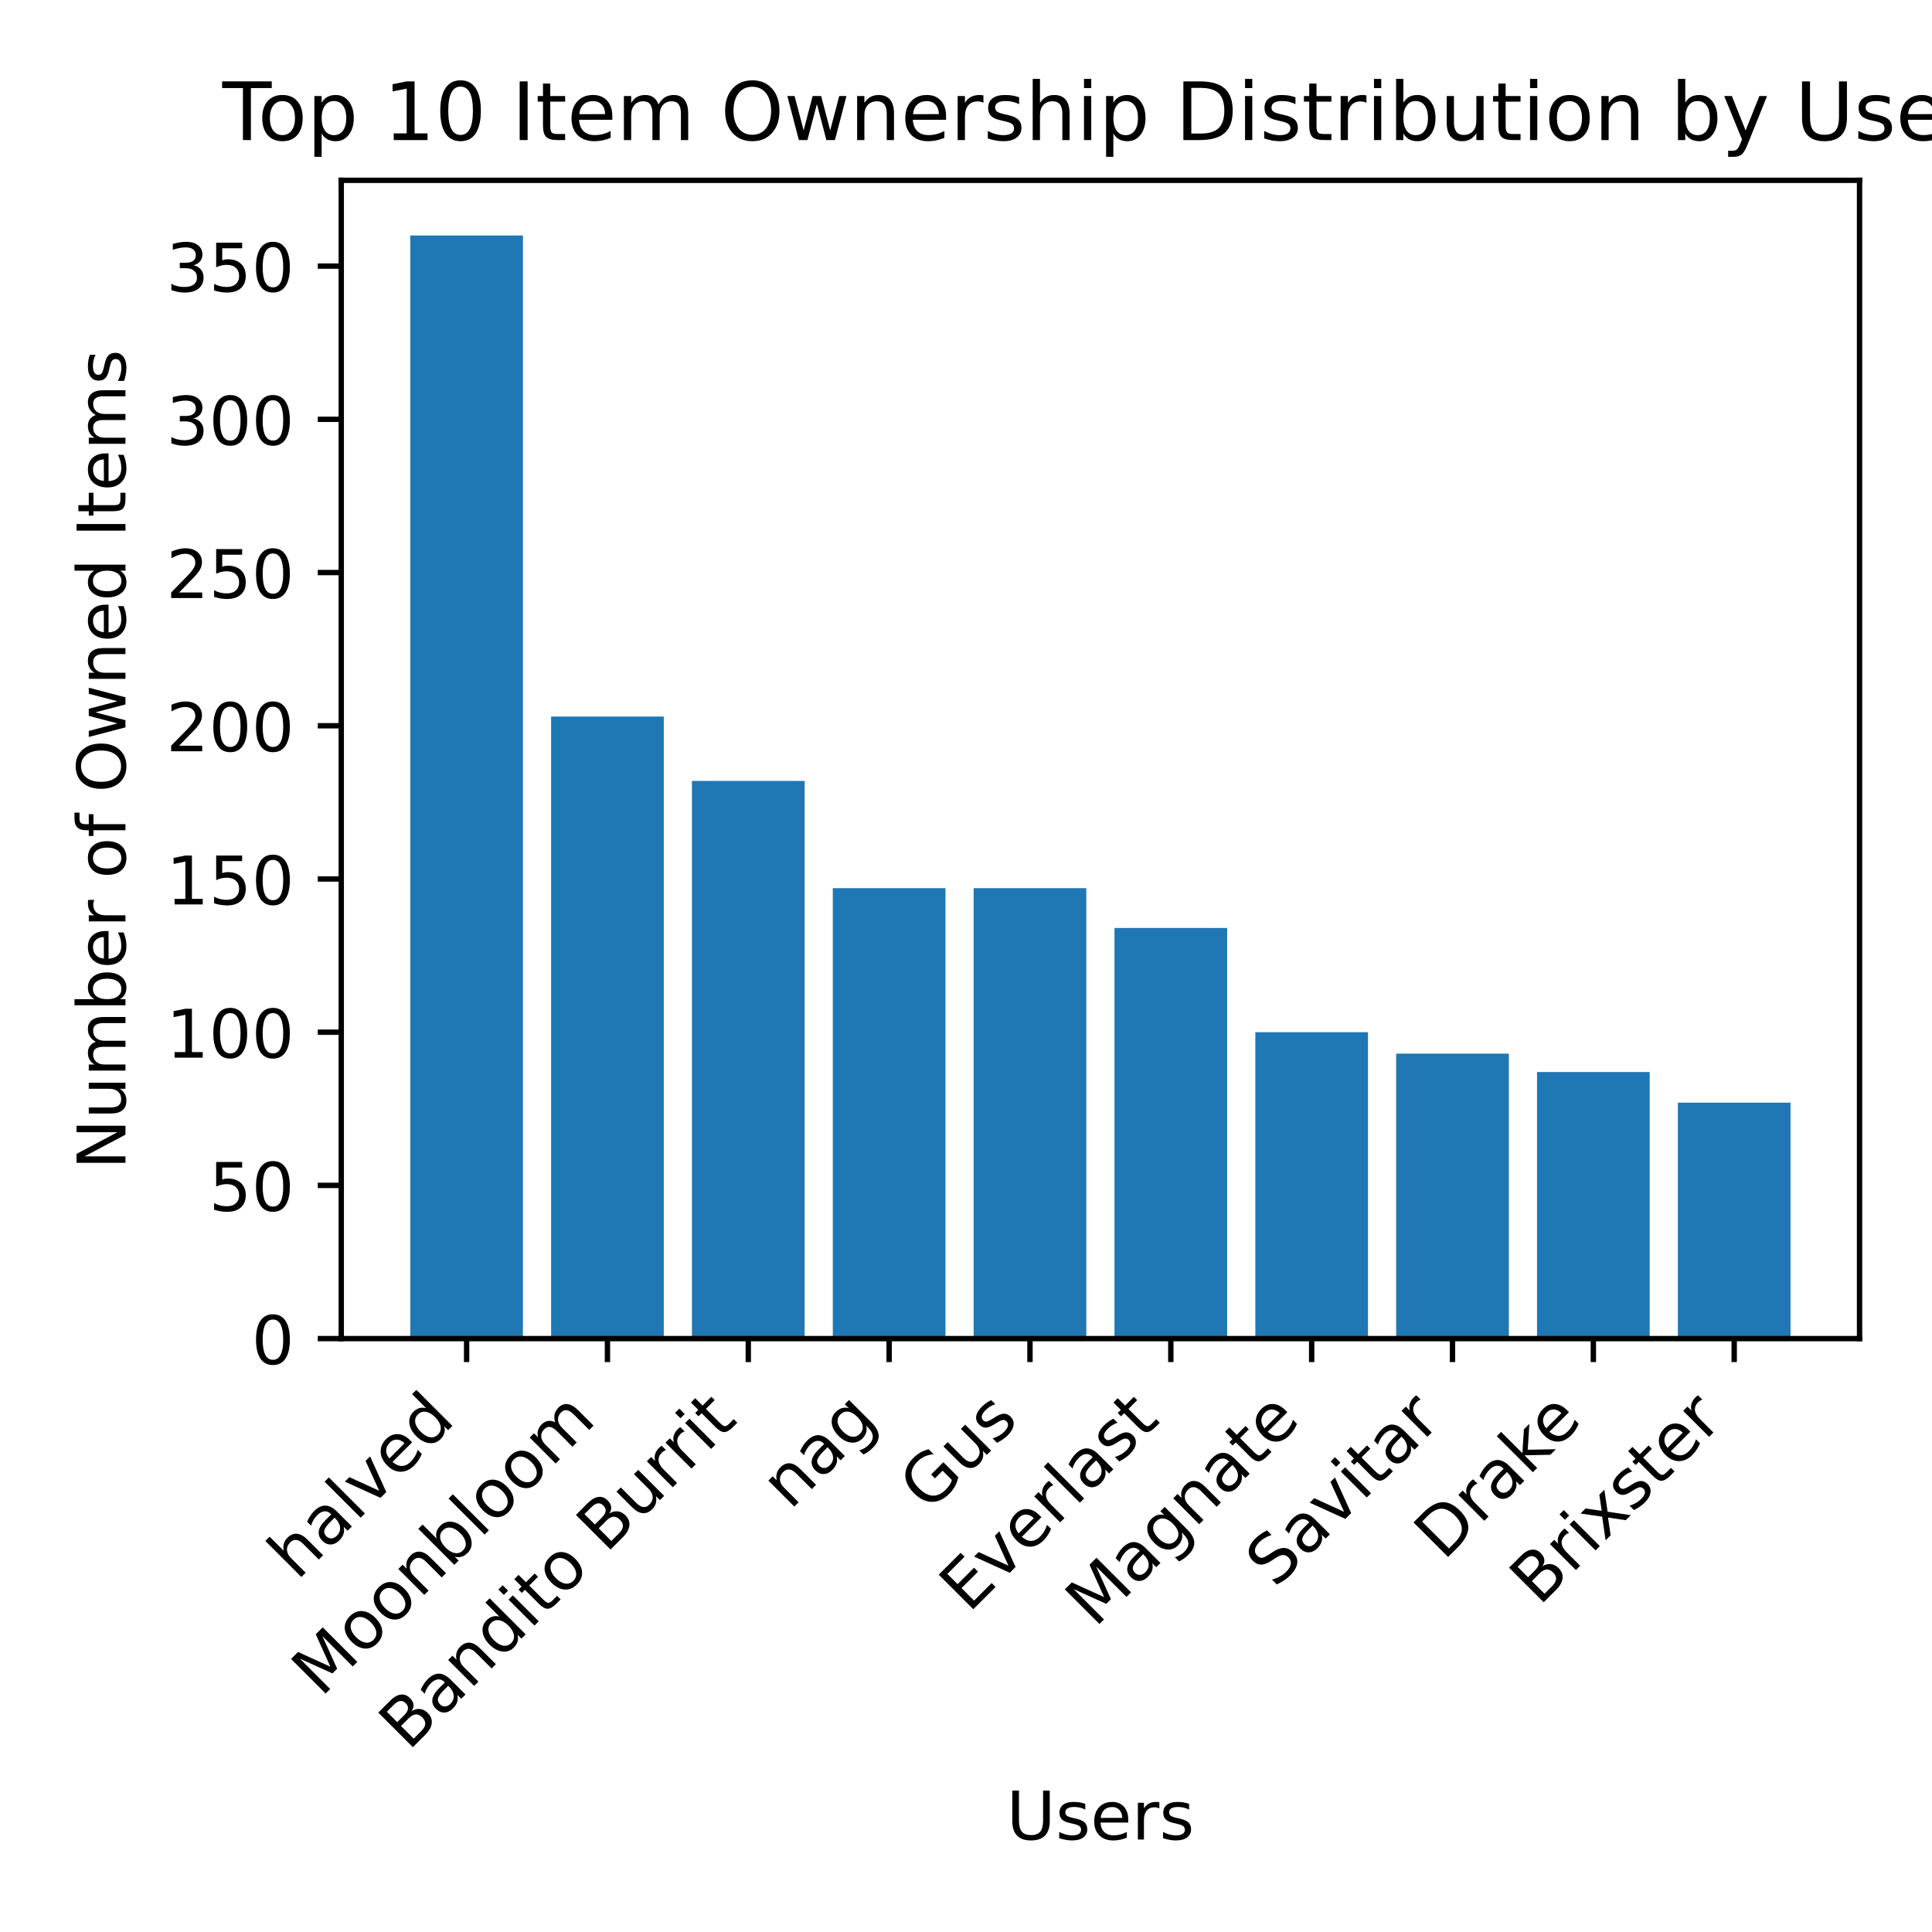
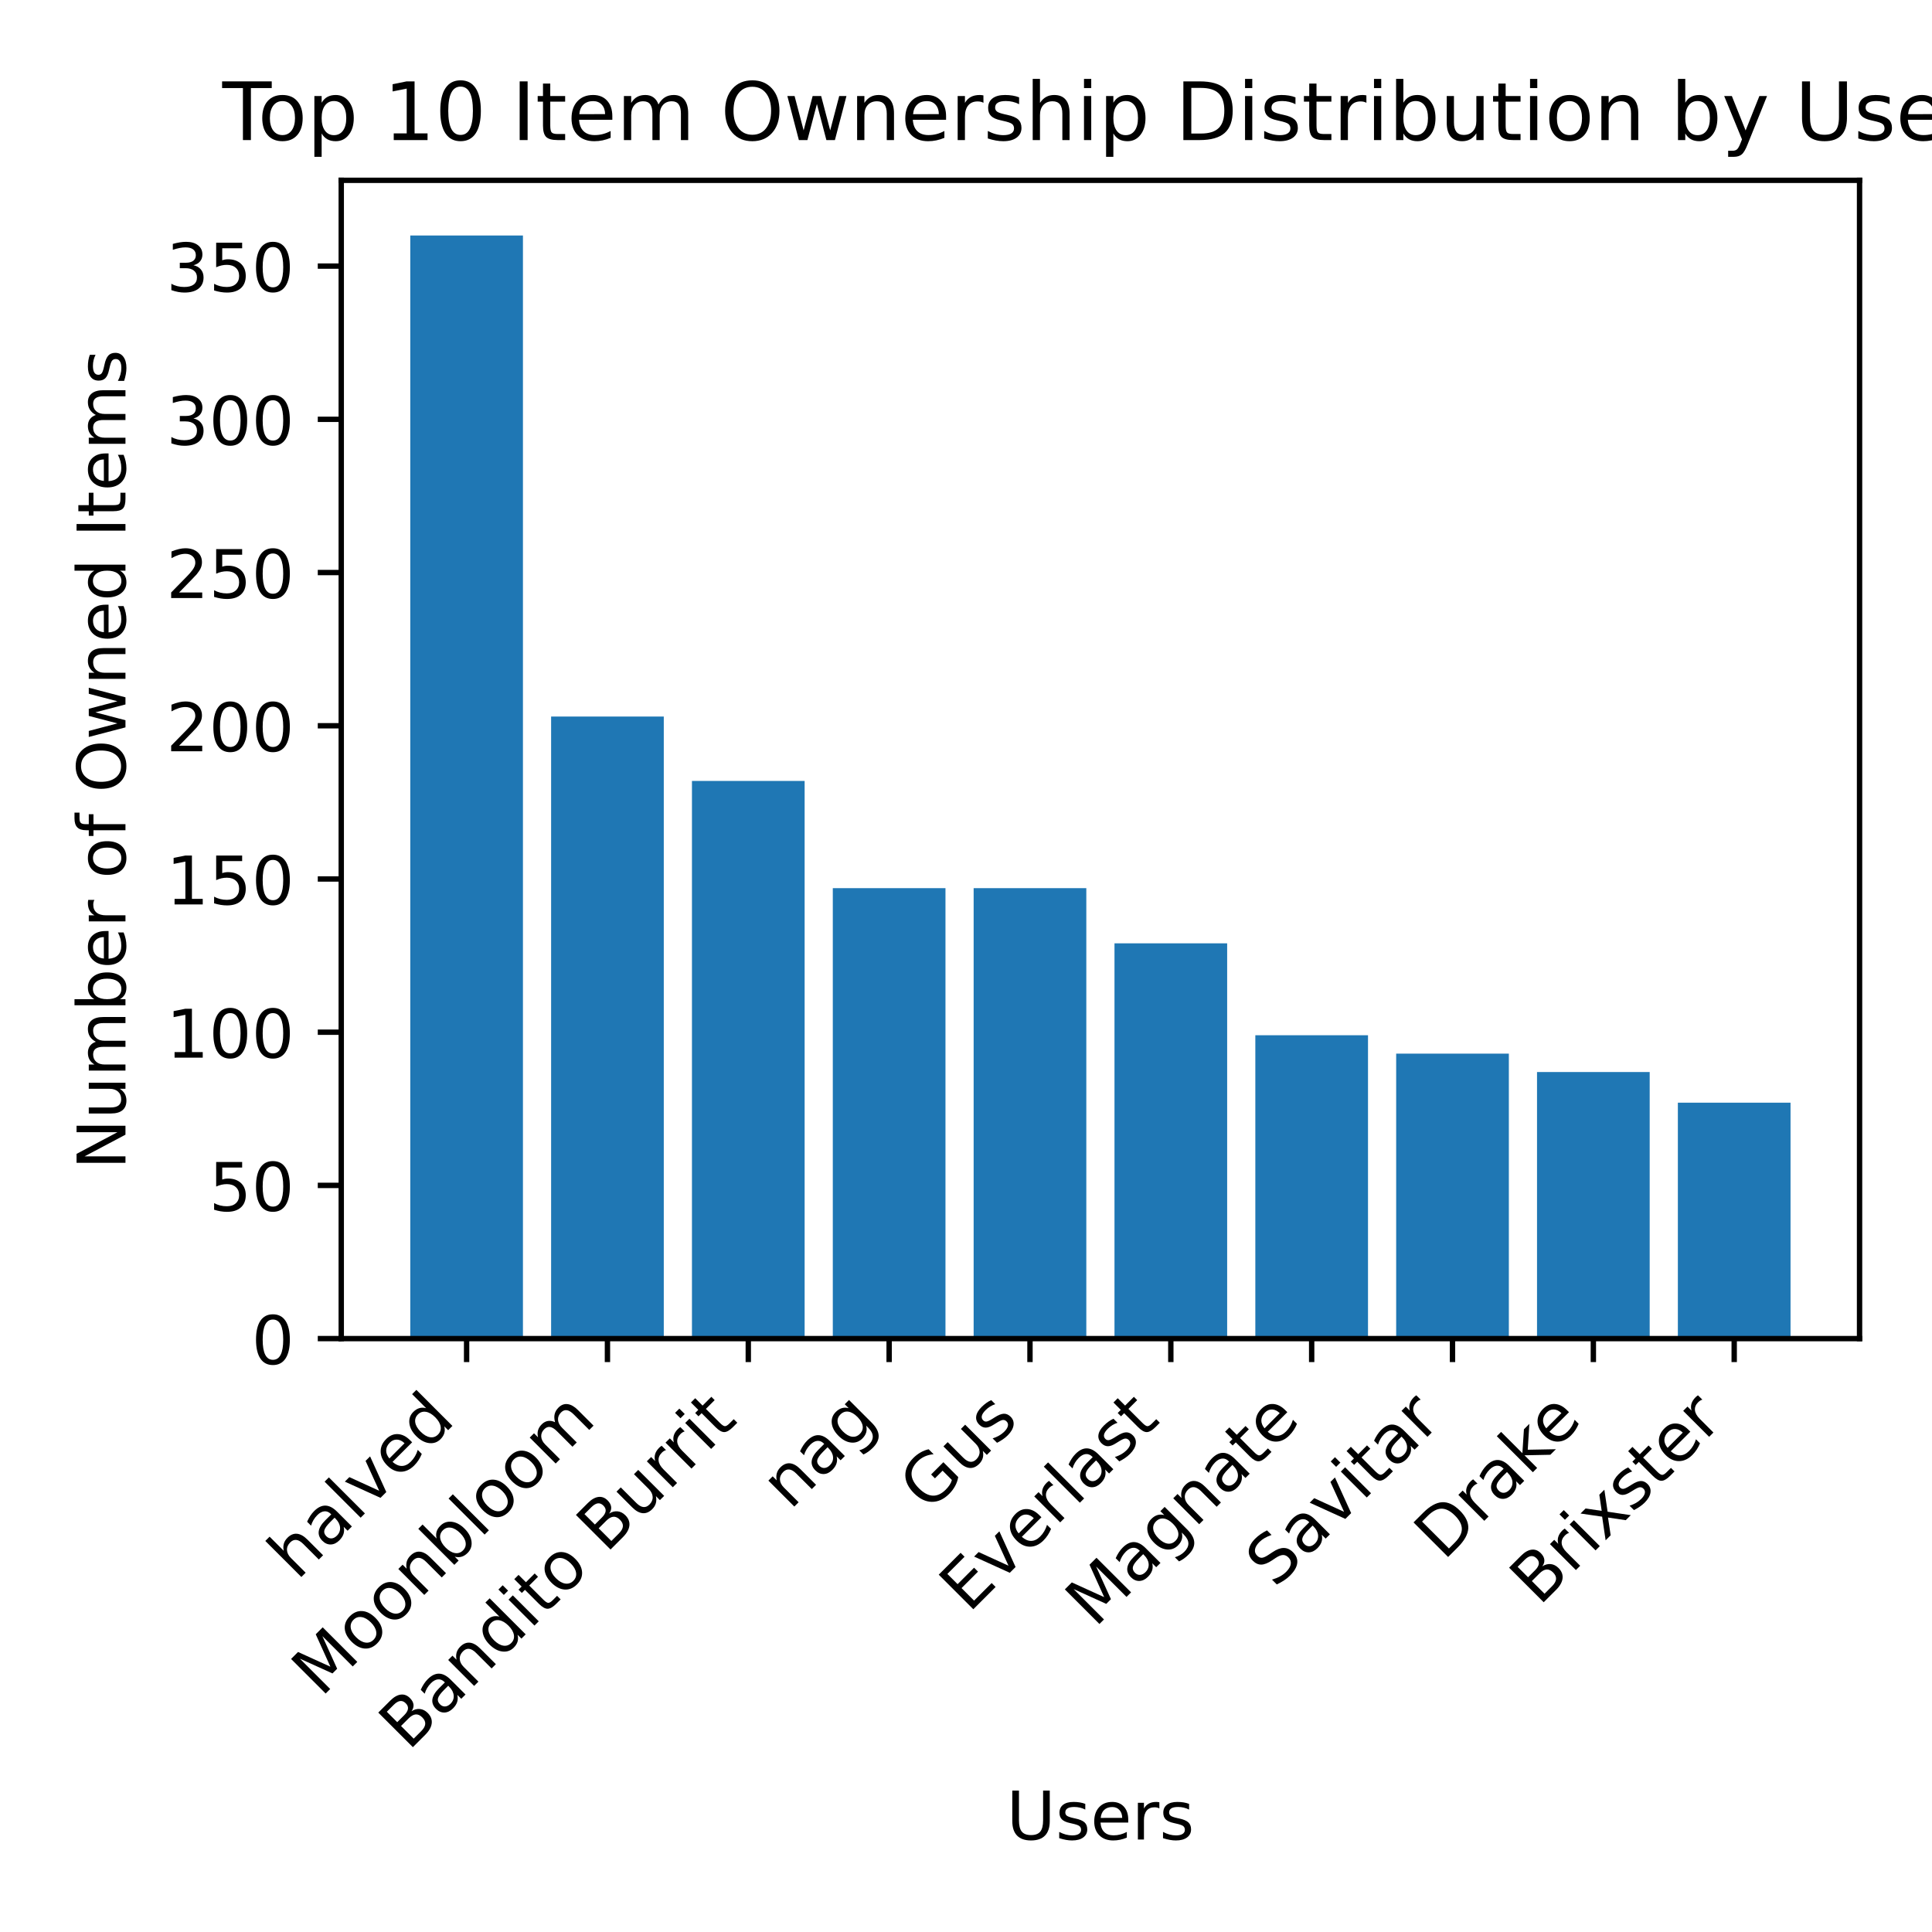
<svg xmlns="http://www.w3.org/2000/svg" xmlns:xlink="http://www.w3.org/1999/xlink" width="288pt" height="288pt" viewBox="0 0 288 288" version="1.1">
  <defs>
    <style type="text/css">*{stroke-linejoin: round; stroke-linecap: butt}</style>
  </defs>
  <g id="figure_1">
    <g id="patch_1">
      <path d="M 0 288  L 288 288  L 288 0  L 0 0  z " style="fill: #ffffff" />
    </g>
    <g id="axes_1">
      <g id="patch_2">
        <path d="M 50.87 199.544  L 277.2 199.544  L 277.2 26.88  L 50.87 26.88  z " style="fill: #ffffff" />
      </g>
      <g id="patch_3">
-         <path d="M 61.158 199.544  L 77.954 199.544  L 77.954 35.102  L 61.158 35.102  z " clip-path="url(#p574ed39d4a)" style="fill: #1f77b4" />
+         <path d="M 61.158 199.544  L 77.954 199.544  L 77.954 35.102  L 61.158 35.102  z " clip-path="url(#p7f231f4f96)" style="fill: #1f77b4" />
      </g>
      <g id="patch_4">
-         <path d="M 82.153 199.544  L 98.949 199.544  L 98.949 106.817  L 82.153 106.817  z " clip-path="url(#p574ed39d4a)" style="fill: #1f77b4" />
+         <path d="M 82.153 199.544  L 98.949 199.544  L 98.949 106.817  L 82.153 106.817  z " clip-path="url(#p7f231f4f96)" style="fill: #1f77b4" />
      </g>
      <g id="patch_5">
-         <path d="M 103.148 199.544  L 119.945 199.544  L 119.945 116.41  L 103.148 116.41  z " clip-path="url(#p574ed39d4a)" style="fill: #1f77b4" />
+         <path d="M 103.148 199.544  L 119.945 199.544  L 119.945 116.41  L 103.148 116.41  z " clip-path="url(#p7f231f4f96)" style="fill: #1f77b4" />
      </g>
      <g id="patch_6">
-         <path d="M 124.144 199.544  L 140.94 199.544  L 140.94 132.397  L 124.144 132.397  z " clip-path="url(#p574ed39d4a)" style="fill: #1f77b4" />
+         <path d="M 124.144 199.544  L 140.94 199.544  L 140.94 132.397  L 124.144 132.397  z " clip-path="url(#p7f231f4f96)" style="fill: #1f77b4" />
      </g>
      <g id="patch_7">
-         <path d="M 145.139 199.544  L 161.935 199.544  L 161.935 132.397  L 145.139 132.397  z " clip-path="url(#p574ed39d4a)" style="fill: #1f77b4" />
+         <path d="M 145.139 199.544  L 161.935 199.544  L 161.935 132.397  L 145.139 132.397  z " clip-path="url(#p7f231f4f96)" style="fill: #1f77b4" />
      </g>
      <g id="patch_8">
-         <path d="M 166.135 199.544  L 182.931 199.544  L 182.931 138.335  L 166.135 138.335  z " clip-path="url(#p574ed39d4a)" style="fill: #1f77b4" />
+         <path d="M 166.135 199.544  L 182.931 199.544  L 182.931 140.619  L 166.135 140.619  z " clip-path="url(#p7f231f4f96)" style="fill: #1f77b4" />
      </g>
      <g id="patch_9">
-         <path d="M 187.13 199.544  L 203.926 199.544  L 203.926 153.866  L 187.13 153.866  z " clip-path="url(#p574ed39d4a)" style="fill: #1f77b4" />
+         <path d="M 187.13 199.544  L 203.926 199.544  L 203.926 154.323  L 187.13 154.323  z " clip-path="url(#p7f231f4f96)" style="fill: #1f77b4" />
      </g>
      <g id="patch_10">
-         <path d="M 208.125 199.544  L 224.922 199.544  L 224.922 157.063  L 208.125 157.063  z " clip-path="url(#p574ed39d4a)" style="fill: #1f77b4" />
+         <path d="M 208.125 199.544  L 224.922 199.544  L 224.922 157.063  L 208.125 157.063  z " clip-path="url(#p7f231f4f96)" style="fill: #1f77b4" />
      </g>
      <g id="patch_11">
-         <path d="M 229.121 199.544  L 245.917 199.544  L 245.917 159.804  L 229.121 159.804  z " clip-path="url(#p574ed39d4a)" style="fill: #1f77b4" />
+         <path d="M 229.121 199.544  L 245.917 199.544  L 245.917 159.804  L 229.121 159.804  z " clip-path="url(#p7f231f4f96)" style="fill: #1f77b4" />
      </g>
      <g id="patch_12">
-         <path d="M 250.116 199.544  L 266.912 199.544  L 266.912 164.372  L 250.116 164.372  z " clip-path="url(#p574ed39d4a)" style="fill: #1f77b4" />
+         <path d="M 250.116 199.544  L 266.912 199.544  L 266.912 164.372  L 250.116 164.372  z " clip-path="url(#p7f231f4f96)" style="fill: #1f77b4" />
      </g>
      <g id="matplotlib.axis_1">
        <g id="xtick_1">
          <g id="line2d_1">
            <defs>
-               <path id="m4ff15fd8af" d="M 0 0  L 0 3.5  " style="stroke: #000000; stroke-width: 0.8" />
+               <path id="m1ffb506646" d="M 0 0  L 0 3.5  " style="stroke: #000000; stroke-width: 0.8" />
            </defs>
            <g>
-               <use xlink:href="#m4ff15fd8af" x="69.556" y="199.544" style="stroke: #000000; stroke-width: 0.8" />
+               <use xlink:href="#m1ffb506646" x="69.556" y="199.544" style="stroke: #000000; stroke-width: 0.8" />
            </g>
          </g>
          <g id="text_1">
            <g transform="translate(44.28122 235.7214) rotate(-45) scale(0.1 -0.1)">
              <defs>
                <path id="DejaVuSans-68" d="M 3513 2113  L 3513 0  L 2938 0  L 2938 2094  Q 2938 2591 2744 2837  Q 2550 3084 2163 3084  Q 1697 3084 1428 2787  Q 1159 2491 1159 1978  L 1159 0  L 581 0  L 581 4863  L 1159 4863  L 1159 2956  Q 1366 3272 1645 3428  Q 1925 3584 2291 3584  Q 2894 3584 3203 3211  Q 3513 2838 3513 2113  z " transform="scale(0.015625)" />
                <path id="DejaVuSans-61" d="M 2194 1759  Q 1497 1759 1228 1600  Q 959 1441 959 1056  Q 959 750 1161 570  Q 1363 391 1709 391  Q 2188 391 2477 730  Q 2766 1069 2766 1631  L 2766 1759  L 2194 1759  z M 3341 1997  L 3341 0  L 2766 0  L 2766 531  Q 2569 213 2275 61  Q 1981 -91 1556 -91  Q 1019 -91 701 211  Q 384 513 384 1019  Q 384 1609 779 1909  Q 1175 2209 1959 2209  L 2766 2209  L 2766 2266  Q 2766 2663 2505 2880  Q 2244 3097 1772 3097  Q 1472 3097 1187 3025  Q 903 2953 641 2809  L 641 3341  Q 956 3463 1253 3523  Q 1550 3584 1831 3584  Q 2591 3584 2966 3190  Q 3341 2797 3341 1997  z " transform="scale(0.015625)" />
                <path id="DejaVuSans-6c" d="M 603 4863  L 1178 4863  L 1178 0  L 603 0  L 603 4863  z " transform="scale(0.015625)" />
                <path id="DejaVuSans-76" d="M 191 3500  L 800 3500  L 1894 563  L 2988 3500  L 3597 3500  L 2284 0  L 1503 0  L 191 3500  z " transform="scale(0.015625)" />
                <path id="DejaVuSans-65" d="M 3597 1894  L 3597 1613  L 953 1613  Q 991 1019 1311 708  Q 1631 397 2203 397  Q 2534 397 2845 478  Q 3156 559 3463 722  L 3463 178  Q 3153 47 2828 -22  Q 2503 -91 2169 -91  Q 1331 -91 842 396  Q 353 884 353 1716  Q 353 2575 817 3079  Q 1281 3584 2069 3584  Q 2775 3584 3186 3129  Q 3597 2675 3597 1894  z M 3022 2063  Q 3016 2534 2758 2815  Q 2500 3097 2075 3097  Q 1594 3097 1305 2825  Q 1016 2553 972 2059  L 3022 2063  z " transform="scale(0.015625)" />
                <path id="DejaVuSans-64" d="M 2906 2969  L 2906 4863  L 3481 4863  L 3481 0  L 2906 0  L 2906 525  Q 2725 213 2448 61  Q 2172 -91 1784 -91  Q 1150 -91 751 415  Q 353 922 353 1747  Q 353 2572 751 3078  Q 1150 3584 1784 3584  Q 2172 3584 2448 3432  Q 2725 3281 2906 2969  z M 947 1747  Q 947 1113 1208 752  Q 1469 391 1925 391  Q 2381 391 2643 752  Q 2906 1113 2906 1747  Q 2906 2381 2643 2742  Q 2381 3103 1925 3103  Q 1469 3103 1208 2742  Q 947 2381 947 1747  z " transform="scale(0.015625)" />
              </defs>
              <use xlink:href="#DejaVuSans-68" />
              <use xlink:href="#DejaVuSans-61" x="63.379" />
              <use xlink:href="#DejaVuSans-6c" x="124.658" />
              <use xlink:href="#DejaVuSans-76" x="152.441" />
              <use xlink:href="#DejaVuSans-65" x="211.621" />
              <use xlink:href="#DejaVuSans-64" x="273.145" />
            </g>
          </g>
        </g>
        <g id="xtick_2">
          <g id="line2d_2">
            <g>
-               <use xlink:href="#m4ff15fd8af" x="90.551" y="199.544" style="stroke: #000000; stroke-width: 0.8" />
+               <use xlink:href="#m1ffb506646" x="90.551" y="199.544" style="stroke: #000000; stroke-width: 0.8" />
            </g>
          </g>
          <g id="text_2">
            <g transform="translate(47.85082 253.1471) rotate(-45) scale(0.1 -0.1)">
              <defs>
                <path id="DejaVuSans-4d" d="M 628 4666  L 1569 4666  L 2759 1491  L 3956 4666  L 4897 4666  L 4897 0  L 4281 0  L 4281 4097  L 3078 897  L 2444 897  L 1241 4097  L 1241 0  L 628 0  L 628 4666  z " transform="scale(0.015625)" />
                <path id="DejaVuSans-6f" d="M 1959 3097  Q 1497 3097 1228 2736  Q 959 2375 959 1747  Q 959 1119 1226 758  Q 1494 397 1959 397  Q 2419 397 2687 759  Q 2956 1122 2956 1747  Q 2956 2369 2687 2733  Q 2419 3097 1959 3097  z M 1959 3584  Q 2709 3584 3137 3096  Q 3566 2609 3566 1747  Q 3566 888 3137 398  Q 2709 -91 1959 -91  Q 1206 -91 779 398  Q 353 888 353 1747  Q 353 2609 779 3096  Q 1206 3584 1959 3584  z " transform="scale(0.015625)" />
                <path id="DejaVuSans-6e" d="M 3513 2113  L 3513 0  L 2938 0  L 2938 2094  Q 2938 2591 2744 2837  Q 2550 3084 2163 3084  Q 1697 3084 1428 2787  Q 1159 2491 1159 1978  L 1159 0  L 581 0  L 581 3500  L 1159 3500  L 1159 2956  Q 1366 3272 1645 3428  Q 1925 3584 2291 3584  Q 2894 3584 3203 3211  Q 3513 2838 3513 2113  z " transform="scale(0.015625)" />
                <path id="DejaVuSans-62" d="M 3116 1747  Q 3116 2381 2855 2742  Q 2594 3103 2138 3103  Q 1681 3103 1420 2742  Q 1159 2381 1159 1747  Q 1159 1113 1420 752  Q 1681 391 2138 391  Q 2594 391 2855 752  Q 3116 1113 3116 1747  z M 1159 2969  Q 1341 3281 1617 3432  Q 1894 3584 2278 3584  Q 2916 3584 3314 3078  Q 3713 2572 3713 1747  Q 3713 922 3314 415  Q 2916 -91 2278 -91  Q 1894 -91 1617 61  Q 1341 213 1159 525  L 1159 0  L 581 0  L 581 4863  L 1159 4863  L 1159 2969  z " transform="scale(0.015625)" />
                <path id="DejaVuSans-6d" d="M 3328 2828  Q 3544 3216 3844 3400  Q 4144 3584 4550 3584  Q 5097 3584 5394 3201  Q 5691 2819 5691 2113  L 5691 0  L 5113 0  L 5113 2094  Q 5113 2597 4934 2840  Q 4756 3084 4391 3084  Q 3944 3084 3684 2787  Q 3425 2491 3425 1978  L 3425 0  L 2847 0  L 2847 2094  Q 2847 2600 2669 2842  Q 2491 3084 2119 3084  Q 1678 3084 1418 2786  Q 1159 2488 1159 1978  L 1159 0  L 581 0  L 581 3500  L 1159 3500  L 1159 2956  Q 1356 3278 1631 3431  Q 1906 3584 2284 3584  Q 2666 3584 2933 3390  Q 3200 3197 3328 2828  z " transform="scale(0.015625)" />
              </defs>
              <use xlink:href="#DejaVuSans-4d" />
              <use xlink:href="#DejaVuSans-6f" x="86.279" />
              <use xlink:href="#DejaVuSans-6f" x="147.461" />
              <use xlink:href="#DejaVuSans-6e" x="208.643" />
              <use xlink:href="#DejaVuSans-62" x="272.021" />
              <use xlink:href="#DejaVuSans-6c" x="335.498" />
              <use xlink:href="#DejaVuSans-6f" x="363.281" />
              <use xlink:href="#DejaVuSans-6f" x="424.463" />
              <use xlink:href="#DejaVuSans-6d" x="485.645" />
            </g>
          </g>
        </g>
        <g id="xtick_3">
          <g id="line2d_3">
            <g>
-               <use xlink:href="#m4ff15fd8af" x="111.547" y="199.544" style="stroke: #000000; stroke-width: 0.8" />
+               <use xlink:href="#m1ffb506646" x="111.547" y="199.544" style="stroke: #000000; stroke-width: 0.8" />
            </g>
          </g>
          <g id="text_3">
            <g transform="translate(60.85146 261.1419) rotate(-45) scale(0.1 -0.1)">
              <defs>
                <path id="DejaVuSans-42" d="M 1259 2228  L 1259 519  L 2272 519  Q 2781 519 3026 730  Q 3272 941 3272 1375  Q 3272 1813 3026 2020  Q 2781 2228 2272 2228  L 1259 2228  z M 1259 4147  L 1259 2741  L 2194 2741  Q 2656 2741 2882 2914  Q 3109 3088 3109 3444  Q 3109 3797 2882 3972  Q 2656 4147 2194 4147  L 1259 4147  z M 628 4666  L 2241 4666  Q 2963 4666 3353 4366  Q 3744 4066 3744 3513  Q 3744 3084 3544 2831  Q 3344 2578 2956 2516  Q 3422 2416 3680 2098  Q 3938 1781 3938 1306  Q 3938 681 3513 340  Q 3088 0 2303 0  L 628 0  L 628 4666  z " transform="scale(0.015625)" />
                <path id="DejaVuSans-69" d="M 603 3500  L 1178 3500  L 1178 0  L 603 0  L 603 3500  z M 603 4863  L 1178 4863  L 1178 4134  L 603 4134  L 603 4863  z " transform="scale(0.015625)" />
                <path id="DejaVuSans-74" d="M 1172 4494  L 1172 3500  L 2356 3500  L 2356 3053  L 1172 3053  L 1172 1153  Q 1172 725 1289 603  Q 1406 481 1766 481  L 2356 481  L 2356 0  L 1766 0  Q 1100 0 847 248  Q 594 497 594 1153  L 594 3053  L 172 3053  L 172 3500  L 594 3500  L 594 4494  L 1172 4494  z " transform="scale(0.015625)" />
                <path id="DejaVuSans-20" transform="scale(0.015625)" />
                <path id="DejaVuSans-75" d="M 544 1381  L 544 3500  L 1119 3500  L 1119 1403  Q 1119 906 1312 657  Q 1506 409 1894 409  Q 2359 409 2629 706  Q 2900 1003 2900 1516  L 2900 3500  L 3475 3500  L 3475 0  L 2900 0  L 2900 538  Q 2691 219 2414 64  Q 2138 -91 1772 -91  Q 1169 -91 856 284  Q 544 659 544 1381  z M 1991 3584  L 1991 3584  z " transform="scale(0.015625)" />
                <path id="DejaVuSans-72" d="M 2631 2963  Q 2534 3019 2420 3045  Q 2306 3072 2169 3072  Q 1681 3072 1420 2755  Q 1159 2438 1159 1844  L 1159 0  L 581 0  L 581 3500  L 1159 3500  L 1159 2956  Q 1341 3275 1631 3429  Q 1922 3584 2338 3584  Q 2397 3584 2469 3576  Q 2541 3569 2628 3553  L 2631 2963  z " transform="scale(0.015625)" />
              </defs>
              <use xlink:href="#DejaVuSans-42" />
              <use xlink:href="#DejaVuSans-61" x="68.604" />
              <use xlink:href="#DejaVuSans-6e" x="129.883" />
              <use xlink:href="#DejaVuSans-64" x="193.262" />
              <use xlink:href="#DejaVuSans-69" x="256.738" />
              <use xlink:href="#DejaVuSans-74" x="284.521" />
              <use xlink:href="#DejaVuSans-6f" x="323.73" />
              <use xlink:href="#DejaVuSans-20" x="384.912" />
              <use xlink:href="#DejaVuSans-42" x="416.699" />
              <use xlink:href="#DejaVuSans-75" x="485.303" />
              <use xlink:href="#DejaVuSans-72" x="548.682" />
              <use xlink:href="#DejaVuSans-72" x="588.045" />
              <use xlink:href="#DejaVuSans-69" x="629.158" />
              <use xlink:href="#DejaVuSans-74" x="656.941" />
            </g>
          </g>
        </g>
        <g id="xtick_4">
          <g id="line2d_4">
            <g>
-               <use xlink:href="#m4ff15fd8af" x="132.542" y="199.544" style="stroke: #000000; stroke-width: 0.8" />
+               <use xlink:href="#m1ffb506646" x="132.542" y="199.544" style="stroke: #000000; stroke-width: 0.8" />
            </g>
          </g>
          <g id="text_4">
            <g transform="translate(117.7678 225.2208) rotate(-45) scale(0.1 -0.1)">
              <defs>
                <path id="DejaVuSans-67" d="M 2906 1791  Q 2906 2416 2648 2759  Q 2391 3103 1925 3103  Q 1463 3103 1205 2759  Q 947 2416 947 1791  Q 947 1169 1205 825  Q 1463 481 1925 481  Q 2391 481 2648 825  Q 2906 1169 2906 1791  z M 3481 434  Q 3481 -459 3084 -895  Q 2688 -1331 1869 -1331  Q 1566 -1331 1297 -1286  Q 1028 -1241 775 -1147  L 775 -588  Q 1028 -725 1275 -790  Q 1522 -856 1778 -856  Q 2344 -856 2625 -561  Q 2906 -266 2906 331  L 2906 616  Q 2728 306 2450 153  Q 2172 0 1784 0  Q 1141 0 747 490  Q 353 981 353 1791  Q 353 2603 747 3093  Q 1141 3584 1784 3584  Q 2172 3584 2450 3431  Q 2728 3278 2906 2969  L 2906 3500  L 3481 3500  L 3481 434  z " transform="scale(0.015625)" />
              </defs>
              <use xlink:href="#DejaVuSans-6e" />
              <use xlink:href="#DejaVuSans-61" x="63.379" />
              <use xlink:href="#DejaVuSans-67" x="124.658" />
            </g>
          </g>
        </g>
        <g id="xtick_5">
          <g id="line2d_5">
            <g>
-               <use xlink:href="#m4ff15fd8af" x="153.537" y="199.544" style="stroke: #000000; stroke-width: 0.8" />
+               <use xlink:href="#m1ffb506646" x="153.537" y="199.544" style="stroke: #000000; stroke-width: 0.8" />
            </g>
          </g>
          <g id="text_5">
            <g transform="translate(138.4229 225.5611) rotate(-45) scale(0.1 -0.1)">
              <defs>
                <path id="DejaVuSans-47" d="M 3809 666  L 3809 1919  L 2778 1919  L 2778 2438  L 4434 2438  L 4434 434  Q 4069 175 3628 42  Q 3188 -91 2688 -91  Q 1594 -91 976 548  Q 359 1188 359 2328  Q 359 3472 976 4111  Q 1594 4750 2688 4750  Q 3144 4750 3555 4637  Q 3966 4525 4313 4306  L 4313 3634  Q 3963 3931 3569 4081  Q 3175 4231 2741 4231  Q 1884 4231 1454 3753  Q 1025 3275 1025 2328  Q 1025 1384 1454 906  Q 1884 428 2741 428  Q 3075 428 3337 486  Q 3600 544 3809 666  z " transform="scale(0.015625)" />
                <path id="DejaVuSans-73" d="M 2834 3397  L 2834 2853  Q 2591 2978 2328 3040  Q 2066 3103 1784 3103  Q 1356 3103 1142 2972  Q 928 2841 928 2578  Q 928 2378 1081 2264  Q 1234 2150 1697 2047  L 1894 2003  Q 2506 1872 2764 1633  Q 3022 1394 3022 966  Q 3022 478 2636 193  Q 2250 -91 1575 -91  Q 1294 -91 989 -36  Q 684 19 347 128  L 347 722  Q 666 556 975 473  Q 1284 391 1588 391  Q 1994 391 2212 530  Q 2431 669 2431 922  Q 2431 1156 2273 1281  Q 2116 1406 1581 1522  L 1381 1569  Q 847 1681 609 1914  Q 372 2147 372 2553  Q 372 3047 722 3315  Q 1072 3584 1716 3584  Q 2034 3584 2315 3537  Q 2597 3491 2834 3397  z " transform="scale(0.015625)" />
              </defs>
              <use xlink:href="#DejaVuSans-47" />
              <use xlink:href="#DejaVuSans-75" x="77.49" />
              <use xlink:href="#DejaVuSans-73" x="140.869" />
            </g>
          </g>
        </g>
        <g id="xtick_6">
          <g id="line2d_6">
            <g>
-               <use xlink:href="#m4ff15fd8af" x="174.533" y="199.544" style="stroke: #000000; stroke-width: 0.8" />
+               <use xlink:href="#m1ffb506646" x="174.533" y="199.544" style="stroke: #000000; stroke-width: 0.8" />
            </g>
          </g>
          <g id="text_6">
            <g transform="translate(144.3978 240.5816) rotate(-45) scale(0.1 -0.1)">
              <defs>
                <path id="DejaVuSans-45" d="M 628 4666  L 3578 4666  L 3578 4134  L 1259 4134  L 1259 2753  L 3481 2753  L 3481 2222  L 1259 2222  L 1259 531  L 3634 531  L 3634 0  L 628 0  L 628 4666  z " transform="scale(0.015625)" />
              </defs>
              <use xlink:href="#DejaVuSans-45" />
              <use xlink:href="#DejaVuSans-76" x="63.184" />
              <use xlink:href="#DejaVuSans-65" x="122.363" />
              <use xlink:href="#DejaVuSans-72" x="183.887" />
              <use xlink:href="#DejaVuSans-6c" x="225" />
              <use xlink:href="#DejaVuSans-61" x="252.783" />
              <use xlink:href="#DejaVuSans-73" x="314.062" />
              <use xlink:href="#DejaVuSans-74" x="366.162" />
            </g>
          </g>
        </g>
        <g id="xtick_7">
          <g id="line2d_7">
            <g>
-               <use xlink:href="#m4ff15fd8af" x="195.528" y="199.544" style="stroke: #000000; stroke-width: 0.8" />
+               <use xlink:href="#m1ffb506646" x="195.528" y="199.544" style="stroke: #000000; stroke-width: 0.8" />
            </g>
          </g>
          <g id="text_7">
            <g transform="translate(163.1967 242.7781) rotate(-45) scale(0.1 -0.1)">
              <use xlink:href="#DejaVuSans-4d" />
              <use xlink:href="#DejaVuSans-61" x="86.279" />
              <use xlink:href="#DejaVuSans-67" x="147.559" />
              <use xlink:href="#DejaVuSans-6e" x="211.035" />
              <use xlink:href="#DejaVuSans-61" x="274.414" />
              <use xlink:href="#DejaVuSans-74" x="335.693" />
              <use xlink:href="#DejaVuSans-65" x="374.902" />
            </g>
          </g>
        </g>
        <g id="xtick_8">
          <g id="line2d_8">
            <g>
-               <use xlink:href="#m4ff15fd8af" x="216.523" y="199.544" style="stroke: #000000; stroke-width: 0.8" />
+               <use xlink:href="#m1ffb506646" x="216.523" y="199.544" style="stroke: #000000; stroke-width: 0.8" />
            </g>
          </g>
          <g id="text_8">
            <g transform="translate(190.0688 236.9014) rotate(-45) scale(0.1 -0.1)">
              <defs>
                <path id="DejaVuSans-53" d="M 3425 4513  L 3425 3897  Q 3066 4069 2747 4153  Q 2428 4238 2131 4238  Q 1616 4238 1336 4038  Q 1056 3838 1056 3469  Q 1056 3159 1242 3001  Q 1428 2844 1947 2747  L 2328 2669  Q 3034 2534 3370 2195  Q 3706 1856 3706 1288  Q 3706 609 3251 259  Q 2797 -91 1919 -91  Q 1588 -91 1214 -16  Q 841 59 441 206  L 441 856  Q 825 641 1194 531  Q 1563 422 1919 422  Q 2459 422 2753 634  Q 3047 847 3047 1241  Q 3047 1584 2836 1778  Q 2625 1972 2144 2069  L 1759 2144  Q 1053 2284 737 2584  Q 422 2884 422 3419  Q 422 4038 858 4394  Q 1294 4750 2059 4750  Q 2388 4750 2728 4690  Q 3069 4631 3425 4513  z " transform="scale(0.015625)" />
              </defs>
              <use xlink:href="#DejaVuSans-53" />
              <use xlink:href="#DejaVuSans-61" x="63.477" />
              <use xlink:href="#DejaVuSans-76" x="124.756" />
              <use xlink:href="#DejaVuSans-69" x="183.936" />
              <use xlink:href="#DejaVuSans-74" x="211.719" />
              <use xlink:href="#DejaVuSans-61" x="250.928" />
              <use xlink:href="#DejaVuSans-72" x="312.207" />
            </g>
          </g>
        </g>
        <g id="xtick_9">
          <g id="line2d_9">
            <g>
-               <use xlink:href="#m4ff15fd8af" x="237.519" y="199.544" style="stroke: #000000; stroke-width: 0.8" />
+               <use xlink:href="#m1ffb506646" x="237.519" y="199.544" style="stroke: #000000; stroke-width: 0.8" />
            </g>
          </g>
          <g id="text_9">
            <g transform="translate(215.1742 232.7913) rotate(-45) scale(0.1 -0.1)">
              <defs>
                <path id="DejaVuSans-44" d="M 1259 4147  L 1259 519  L 2022 519  Q 2988 519 3436 956  Q 3884 1394 3884 2338  Q 3884 3275 3436 3711  Q 2988 4147 2022 4147  L 1259 4147  z M 628 4666  L 1925 4666  Q 3281 4666 3915 4102  Q 4550 3538 4550 2338  Q 4550 1131 3912 565  Q 3275 0 1925 0  L 628 0  L 628 4666  z " transform="scale(0.015625)" />
                <path id="DejaVuSans-6b" d="M 581 4863  L 1159 4863  L 1159 1991  L 2875 3500  L 3609 3500  L 1753 1863  L 3688 0  L 2938 0  L 1159 1709  L 1159 0  L 581 0  L 581 4863  z " transform="scale(0.015625)" />
              </defs>
              <use xlink:href="#DejaVuSans-44" />
              <use xlink:href="#DejaVuSans-72" x="77.002" />
              <use xlink:href="#DejaVuSans-61" x="118.115" />
              <use xlink:href="#DejaVuSans-6b" x="179.395" />
              <use xlink:href="#DejaVuSans-65" x="233.68" />
            </g>
          </g>
        </g>
        <g id="xtick_10">
          <g id="line2d_10">
            <g>
-               <use xlink:href="#m4ff15fd8af" x="258.514" y="199.544" style="stroke: #000000; stroke-width: 0.8" />
+               <use xlink:href="#m1ffb506646" x="258.514" y="199.544" style="stroke: #000000; stroke-width: 0.8" />
            </g>
          </g>
          <g id="text_10">
            <g transform="translate(229.4222 239.5387) rotate(-45) scale(0.1 -0.1)">
              <defs>
                <path id="DejaVuSans-78" d="M 3513 3500  L 2247 1797  L 3578 0  L 2900 0  L 1881 1375  L 863 0  L 184 0  L 1544 1831  L 300 3500  L 978 3500  L 1906 2253  L 2834 3500  L 3513 3500  z " transform="scale(0.015625)" />
              </defs>
              <use xlink:href="#DejaVuSans-42" />
              <use xlink:href="#DejaVuSans-72" x="68.604" />
              <use xlink:href="#DejaVuSans-69" x="109.717" />
              <use xlink:href="#DejaVuSans-78" x="137.5" />
              <use xlink:href="#DejaVuSans-73" x="196.68" />
              <use xlink:href="#DejaVuSans-74" x="248.779" />
              <use xlink:href="#DejaVuSans-65" x="287.988" />
              <use xlink:href="#DejaVuSans-72" x="349.512" />
            </g>
          </g>
        </g>
        <g id="text_11">
          <g transform="translate(150.0342 274.2109) scale(0.1 -0.1)">
            <defs>
              <path id="DejaVuSans-55" d="M 556 4666  L 1191 4666  L 1191 1831  Q 1191 1081 1462 751  Q 1734 422 2344 422  Q 2950 422 3222 751  Q 3494 1081 3494 1831  L 3494 4666  L 4128 4666  L 4128 1753  Q 4128 841 3676 375  Q 3225 -91 2344 -91  Q 1459 -91 1007 375  Q 556 841 556 1753  L 556 4666  z " transform="scale(0.015625)" />
            </defs>
            <use xlink:href="#DejaVuSans-55" />
            <use xlink:href="#DejaVuSans-73" x="73.193" />
            <use xlink:href="#DejaVuSans-65" x="125.293" />
            <use xlink:href="#DejaVuSans-72" x="186.816" />
            <use xlink:href="#DejaVuSans-73" x="227.93" />
          </g>
        </g>
      </g>
      <g id="matplotlib.axis_2">
        <g id="ytick_1">
          <g id="line2d_11">
            <defs>
-               <path id="m34d8b94ffc" d="M 0 0  L -3.5 0  " style="stroke: #000000; stroke-width: 0.8" />
+               <path id="m4f3b555239" d="M 0 0  L -3.5 0  " style="stroke: #000000; stroke-width: 0.8" />
            </defs>
            <g>
-               <use xlink:href="#m34d8b94ffc" x="50.87" y="199.544" style="stroke: #000000; stroke-width: 0.8" />
+               <use xlink:href="#m4f3b555239" x="50.87" y="199.544" style="stroke: #000000; stroke-width: 0.8" />
            </g>
          </g>
          <g id="text_12">
            <g transform="translate(37.5075 203.3436) scale(0.1 -0.1)">
              <defs>
                <path id="DejaVuSans-30" d="M 2034 4250  Q 1547 4250 1301 3770  Q 1056 3291 1056 2328  Q 1056 1369 1301 889  Q 1547 409 2034 409  Q 2525 409 2770 889  Q 3016 1369 3016 2328  Q 3016 3291 2770 3770  Q 2525 4250 2034 4250  z M 2034 4750  Q 2819 4750 3233 4129  Q 3647 3509 3647 2328  Q 3647 1150 3233 529  Q 2819 -91 2034 -91  Q 1250 -91 836 529  Q 422 1150 422 2328  Q 422 3509 836 4129  Q 1250 4750 2034 4750  z " transform="scale(0.015625)" />
              </defs>
              <use xlink:href="#DejaVuSans-30" />
            </g>
          </g>
        </g>
        <g id="ytick_2">
          <g id="line2d_12">
            <g>
-               <use xlink:href="#m34d8b94ffc" x="50.87" y="176.705" style="stroke: #000000; stroke-width: 0.8" />
+               <use xlink:href="#m4f3b555239" x="50.87" y="176.705" style="stroke: #000000; stroke-width: 0.8" />
            </g>
          </g>
          <g id="text_13">
            <g transform="translate(31.145 180.5044) scale(0.1 -0.1)">
              <defs>
                <path id="DejaVuSans-35" d="M 691 4666  L 3169 4666  L 3169 4134  L 1269 4134  L 1269 2991  Q 1406 3038 1543 3061  Q 1681 3084 1819 3084  Q 2600 3084 3056 2656  Q 3513 2228 3513 1497  Q 3513 744 3044 326  Q 2575 -91 1722 -91  Q 1428 -91 1123 -41  Q 819 9 494 109  L 494 744  Q 775 591 1075 516  Q 1375 441 1709 441  Q 2250 441 2565 725  Q 2881 1009 2881 1497  Q 2881 1984 2565 2268  Q 2250 2553 1709 2553  Q 1456 2553 1204 2497  Q 953 2441 691 2322  L 691 4666  z " transform="scale(0.015625)" />
              </defs>
              <use xlink:href="#DejaVuSans-35" />
              <use xlink:href="#DejaVuSans-30" x="63.623" />
            </g>
          </g>
        </g>
        <g id="ytick_3">
          <g id="line2d_13">
            <g>
-               <use xlink:href="#m34d8b94ffc" x="50.87" y="153.866" style="stroke: #000000; stroke-width: 0.8" />
+               <use xlink:href="#m4f3b555239" x="50.87" y="153.866" style="stroke: #000000; stroke-width: 0.8" />
            </g>
          </g>
          <g id="text_14">
            <g transform="translate(24.7825 157.6652) scale(0.1 -0.1)">
              <defs>
                <path id="DejaVuSans-31" d="M 794 531  L 1825 531  L 1825 4091  L 703 3866  L 703 4441  L 1819 4666  L 2450 4666  L 2450 531  L 3481 531  L 3481 0  L 794 0  L 794 531  z " transform="scale(0.015625)" />
              </defs>
              <use xlink:href="#DejaVuSans-31" />
              <use xlink:href="#DejaVuSans-30" x="63.623" />
              <use xlink:href="#DejaVuSans-30" x="127.246" />
            </g>
          </g>
        </g>
        <g id="ytick_4">
          <g id="line2d_14">
            <g>
-               <use xlink:href="#m34d8b94ffc" x="50.87" y="131.027" style="stroke: #000000; stroke-width: 0.8" />
+               <use xlink:href="#m4f3b555239" x="50.87" y="131.027" style="stroke: #000000; stroke-width: 0.8" />
            </g>
          </g>
          <g id="text_15">
            <g transform="translate(24.7825 134.826) scale(0.1 -0.1)">
              <use xlink:href="#DejaVuSans-31" />
              <use xlink:href="#DejaVuSans-35" x="63.623" />
              <use xlink:href="#DejaVuSans-30" x="127.246" />
            </g>
          </g>
        </g>
        <g id="ytick_5">
          <g id="line2d_15">
            <g>
-               <use xlink:href="#m34d8b94ffc" x="50.87" y="108.188" style="stroke: #000000; stroke-width: 0.8" />
+               <use xlink:href="#m4f3b555239" x="50.87" y="108.188" style="stroke: #000000; stroke-width: 0.8" />
            </g>
          </g>
          <g id="text_16">
            <g transform="translate(24.7825 111.9868) scale(0.1 -0.1)">
              <defs>
                <path id="DejaVuSans-32" d="M 1228 531  L 3431 531  L 3431 0  L 469 0  L 469 531  Q 828 903 1448 1529  Q 2069 2156 2228 2338  Q 2531 2678 2651 2914  Q 2772 3150 2772 3378  Q 2772 3750 2511 3984  Q 2250 4219 1831 4219  Q 1534 4219 1204 4116  Q 875 4013 500 3803  L 500 4441  Q 881 4594 1212 4672  Q 1544 4750 1819 4750  Q 2544 4750 2975 4387  Q 3406 4025 3406 3419  Q 3406 3131 3298 2873  Q 3191 2616 2906 2266  Q 2828 2175 2409 1742  Q 1991 1309 1228 531  z " transform="scale(0.015625)" />
              </defs>
              <use xlink:href="#DejaVuSans-32" />
              <use xlink:href="#DejaVuSans-30" x="63.623" />
              <use xlink:href="#DejaVuSans-30" x="127.246" />
            </g>
          </g>
        </g>
        <g id="ytick_6">
          <g id="line2d_16">
            <g>
-               <use xlink:href="#m34d8b94ffc" x="50.87" y="85.348" style="stroke: #000000; stroke-width: 0.8" />
+               <use xlink:href="#m4f3b555239" x="50.87" y="85.348" style="stroke: #000000; stroke-width: 0.8" />
            </g>
          </g>
          <g id="text_17">
            <g transform="translate(24.7825 89.14758) scale(0.1 -0.1)">
              <use xlink:href="#DejaVuSans-32" />
              <use xlink:href="#DejaVuSans-35" x="63.623" />
              <use xlink:href="#DejaVuSans-30" x="127.246" />
            </g>
          </g>
        </g>
        <g id="ytick_7">
          <g id="line2d_17">
            <g>
-               <use xlink:href="#m34d8b94ffc" x="50.87" y="62.509" style="stroke: #000000; stroke-width: 0.8" />
+               <use xlink:href="#m4f3b555239" x="50.87" y="62.509" style="stroke: #000000; stroke-width: 0.8" />
            </g>
          </g>
          <g id="text_18">
            <g transform="translate(24.7825 66.30838) scale(0.1 -0.1)">
              <defs>
                <path id="DejaVuSans-33" d="M 2597 2516  Q 3050 2419 3304 2112  Q 3559 1806 3559 1356  Q 3559 666 3084 287  Q 2609 -91 1734 -91  Q 1441 -91 1130 -33  Q 819 25 488 141  L 488 750  Q 750 597 1062 519  Q 1375 441 1716 441  Q 2309 441 2620 675  Q 2931 909 2931 1356  Q 2931 1769 2642 2001  Q 2353 2234 1838 2234  L 1294 2234  L 1294 2753  L 1863 2753  Q 2328 2753 2575 2939  Q 2822 3125 2822 3475  Q 2822 3834 2567 4026  Q 2313 4219 1838 4219  Q 1578 4219 1281 4162  Q 984 4106 628 3988  L 628 4550  Q 988 4650 1302 4700  Q 1616 4750 1894 4750  Q 2613 4750 3031 4423  Q 3450 4097 3450 3541  Q 3450 3153 3228 2886  Q 3006 2619 2597 2516  z " transform="scale(0.015625)" />
              </defs>
              <use xlink:href="#DejaVuSans-33" />
              <use xlink:href="#DejaVuSans-30" x="63.623" />
              <use xlink:href="#DejaVuSans-30" x="127.246" />
            </g>
          </g>
        </g>
        <g id="ytick_8">
          <g id="line2d_18">
            <g>
-               <use xlink:href="#m34d8b94ffc" x="50.87" y="39.67" style="stroke: #000000; stroke-width: 0.8" />
+               <use xlink:href="#m4f3b555239" x="50.87" y="39.67" style="stroke: #000000; stroke-width: 0.8" />
            </g>
          </g>
          <g id="text_19">
            <g transform="translate(24.7825 43.46917) scale(0.1 -0.1)">
              <use xlink:href="#DejaVuSans-33" />
              <use xlink:href="#DejaVuSans-35" x="63.623" />
              <use xlink:href="#DejaVuSans-30" x="127.246" />
            </g>
          </g>
        </g>
        <g id="text_20">
          <g transform="translate(18.70281 174.3161) rotate(-90) scale(0.1 -0.1)">
            <defs>
              <path id="DejaVuSans-4e" d="M 628 4666  L 1478 4666  L 3547 763  L 3547 4666  L 4159 4666  L 4159 0  L 3309 0  L 1241 3903  L 1241 0  L 628 0  L 628 4666  z " transform="scale(0.015625)" />
              <path id="DejaVuSans-66" d="M 2375 4863  L 2375 4384  L 1825 4384  Q 1516 4384 1395 4259  Q 1275 4134 1275 3809  L 1275 3500  L 2222 3500  L 2222 3053  L 1275 3053  L 1275 0  L 697 0  L 697 3053  L 147 3053  L 147 3500  L 697 3500  L 697 3744  Q 697 4328 969 4595  Q 1241 4863 1831 4863  L 2375 4863  z " transform="scale(0.015625)" />
              <path id="DejaVuSans-4f" d="M 2522 4238  Q 1834 4238 1429 3725  Q 1025 3213 1025 2328  Q 1025 1447 1429 934  Q 1834 422 2522 422  Q 3209 422 3611 934  Q 4013 1447 4013 2328  Q 4013 3213 3611 3725  Q 3209 4238 2522 4238  z M 2522 4750  Q 3503 4750 4090 4092  Q 4678 3434 4678 2328  Q 4678 1225 4090 567  Q 3503 -91 2522 -91  Q 1538 -91 948 565  Q 359 1222 359 2328  Q 359 3434 948 4092  Q 1538 4750 2522 4750  z " transform="scale(0.015625)" />
              <path id="DejaVuSans-77" d="M 269 3500  L 844 3500  L 1563 769  L 2278 3500  L 2956 3500  L 3675 769  L 4391 3500  L 4966 3500  L 4050 0  L 3372 0  L 2619 2869  L 1863 0  L 1184 0  L 269 3500  z " transform="scale(0.015625)" />
              <path id="DejaVuSans-49" d="M 628 4666  L 1259 4666  L 1259 0  L 628 0  L 628 4666  z " transform="scale(0.015625)" />
            </defs>
            <use xlink:href="#DejaVuSans-4e" />
            <use xlink:href="#DejaVuSans-75" x="74.805" />
            <use xlink:href="#DejaVuSans-6d" x="138.184" />
            <use xlink:href="#DejaVuSans-62" x="235.596" />
            <use xlink:href="#DejaVuSans-65" x="299.072" />
            <use xlink:href="#DejaVuSans-72" x="360.596" />
            <use xlink:href="#DejaVuSans-20" x="401.709" />
            <use xlink:href="#DejaVuSans-6f" x="433.496" />
            <use xlink:href="#DejaVuSans-66" x="494.678" />
            <use xlink:href="#DejaVuSans-20" x="529.883" />
            <use xlink:href="#DejaVuSans-4f" x="561.67" />
            <use xlink:href="#DejaVuSans-77" x="640.381" />
            <use xlink:href="#DejaVuSans-6e" x="722.168" />
            <use xlink:href="#DejaVuSans-65" x="785.547" />
            <use xlink:href="#DejaVuSans-64" x="847.07" />
            <use xlink:href="#DejaVuSans-20" x="910.547" />
            <use xlink:href="#DejaVuSans-49" x="942.334" />
            <use xlink:href="#DejaVuSans-74" x="971.826" />
            <use xlink:href="#DejaVuSans-65" x="1011.035" />
            <use xlink:href="#DejaVuSans-6d" x="1072.559" />
            <use xlink:href="#DejaVuSans-73" x="1169.971" />
          </g>
        </g>
      </g>
      <g id="patch_13">
        <path d="M 50.87 199.544  L 50.87 26.88  " style="fill: none; stroke: #000000; stroke-width: 0.8; stroke-linejoin: miter; stroke-linecap: square" />
      </g>
      <g id="patch_14">
        <path d="M 277.2 199.544  L 277.2 26.88  " style="fill: none; stroke: #000000; stroke-width: 0.8; stroke-linejoin: miter; stroke-linecap: square" />
      </g>
      <g id="patch_15">
        <path d="M 50.87 199.544  L 277.2 199.544  " style="fill: none; stroke: #000000; stroke-width: 0.8; stroke-linejoin: miter; stroke-linecap: square" />
      </g>
      <g id="patch_16">
        <path d="M 50.87 26.88  L 277.2 26.88  " style="fill: none; stroke: #000000; stroke-width: 0.8; stroke-linejoin: miter; stroke-linecap: square" />
      </g>
      <g id="text_21">
        <g transform="translate(33.14219 20.88) scale(0.12 -0.12)">
          <defs>
            <path id="DejaVuSans-54" d="M -19 4666  L 3928 4666  L 3928 4134  L 2272 4134  L 2272 0  L 1638 0  L 1638 4134  L -19 4134  L -19 4666  z " transform="scale(0.015625)" />
            <path id="DejaVuSans-70" d="M 1159 525  L 1159 -1331  L 581 -1331  L 581 3500  L 1159 3500  L 1159 2969  Q 1341 3281 1617 3432  Q 1894 3584 2278 3584  Q 2916 3584 3314 3078  Q 3713 2572 3713 1747  Q 3713 922 3314 415  Q 2916 -91 2278 -91  Q 1894 -91 1617 61  Q 1341 213 1159 525  z M 3116 1747  Q 3116 2381 2855 2742  Q 2594 3103 2138 3103  Q 1681 3103 1420 2742  Q 1159 2381 1159 1747  Q 1159 1113 1420 752  Q 1681 391 2138 391  Q 2594 391 2855 752  Q 3116 1113 3116 1747  z " transform="scale(0.015625)" />
            <path id="DejaVuSans-79" d="M 2059 -325  Q 1816 -950 1584 -1140  Q 1353 -1331 966 -1331  L 506 -1331  L 506 -850  L 844 -850  Q 1081 -850 1212 -737  Q 1344 -625 1503 -206  L 1606 56  L 191 3500  L 800 3500  L 1894 763  L 2988 3500  L 3597 3500  L 2059 -325  z " transform="scale(0.015625)" />
          </defs>
          <use xlink:href="#DejaVuSans-54" />
          <use xlink:href="#DejaVuSans-6f" x="44.084" />
          <use xlink:href="#DejaVuSans-70" x="105.266" />
          <use xlink:href="#DejaVuSans-20" x="168.742" />
          <use xlink:href="#DejaVuSans-31" x="200.529" />
          <use xlink:href="#DejaVuSans-30" x="264.152" />
          <use xlink:href="#DejaVuSans-20" x="327.775" />
          <use xlink:href="#DejaVuSans-49" x="359.562" />
          <use xlink:href="#DejaVuSans-74" x="389.055" />
          <use xlink:href="#DejaVuSans-65" x="428.264" />
          <use xlink:href="#DejaVuSans-6d" x="489.787" />
          <use xlink:href="#DejaVuSans-20" x="587.199" />
          <use xlink:href="#DejaVuSans-4f" x="618.986" />
          <use xlink:href="#DejaVuSans-77" x="697.697" />
          <use xlink:href="#DejaVuSans-6e" x="779.484" />
          <use xlink:href="#DejaVuSans-65" x="842.863" />
          <use xlink:href="#DejaVuSans-72" x="904.387" />
          <use xlink:href="#DejaVuSans-73" x="945.5" />
          <use xlink:href="#DejaVuSans-68" x="997.6" />
          <use xlink:href="#DejaVuSans-69" x="1060.979" />
          <use xlink:href="#DejaVuSans-70" x="1088.762" />
          <use xlink:href="#DejaVuSans-20" x="1152.238" />
          <use xlink:href="#DejaVuSans-44" x="1184.025" />
          <use xlink:href="#DejaVuSans-69" x="1261.027" />
          <use xlink:href="#DejaVuSans-73" x="1288.811" />
          <use xlink:href="#DejaVuSans-74" x="1340.91" />
          <use xlink:href="#DejaVuSans-72" x="1380.119" />
          <use xlink:href="#DejaVuSans-69" x="1421.232" />
          <use xlink:href="#DejaVuSans-62" x="1449.016" />
          <use xlink:href="#DejaVuSans-75" x="1512.492" />
          <use xlink:href="#DejaVuSans-74" x="1575.871" />
          <use xlink:href="#DejaVuSans-69" x="1615.08" />
          <use xlink:href="#DejaVuSans-6f" x="1642.863" />
          <use xlink:href="#DejaVuSans-6e" x="1704.045" />
          <use xlink:href="#DejaVuSans-20" x="1767.424" />
          <use xlink:href="#DejaVuSans-62" x="1799.211" />
          <use xlink:href="#DejaVuSans-79" x="1862.688" />
          <use xlink:href="#DejaVuSans-20" x="1921.867" />
          <use xlink:href="#DejaVuSans-55" x="1953.654" />
          <use xlink:href="#DejaVuSans-73" x="2026.848" />
          <use xlink:href="#DejaVuSans-65" x="2078.947" />
          <use xlink:href="#DejaVuSans-72" x="2140.471" />
        </g>
      </g>
    </g>
  </g>
  <defs>
-     <clipPath id="p574ed39d4a">
+     <clipPath id="p7f231f4f96">
      <rect x="50.87" y="26.88" width="226.33" height="172.664" />
    </clipPath>
  </defs>
</svg>
